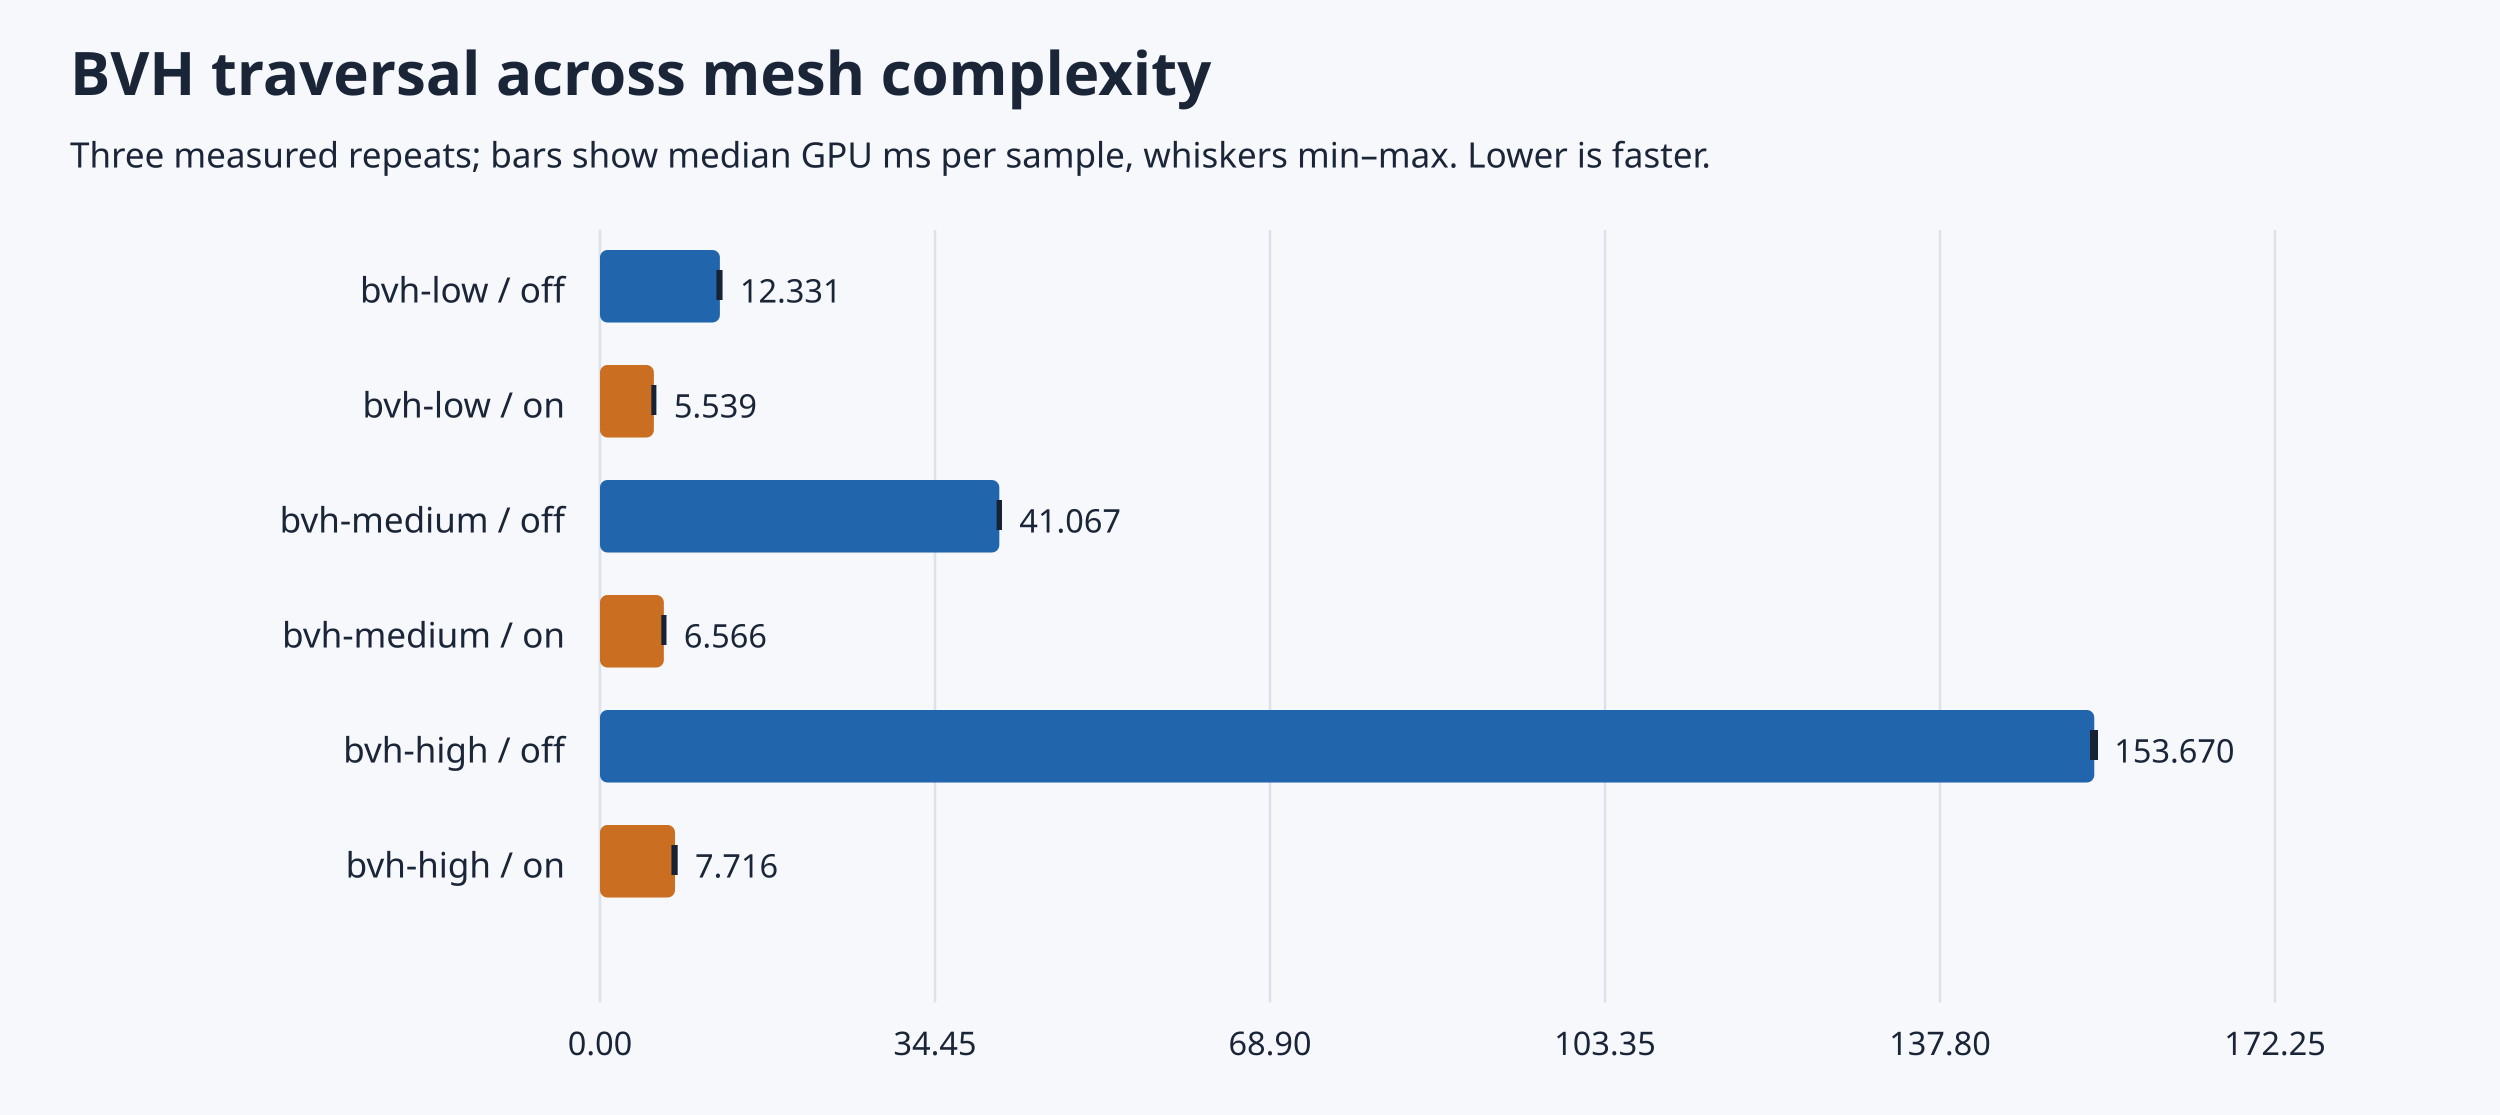
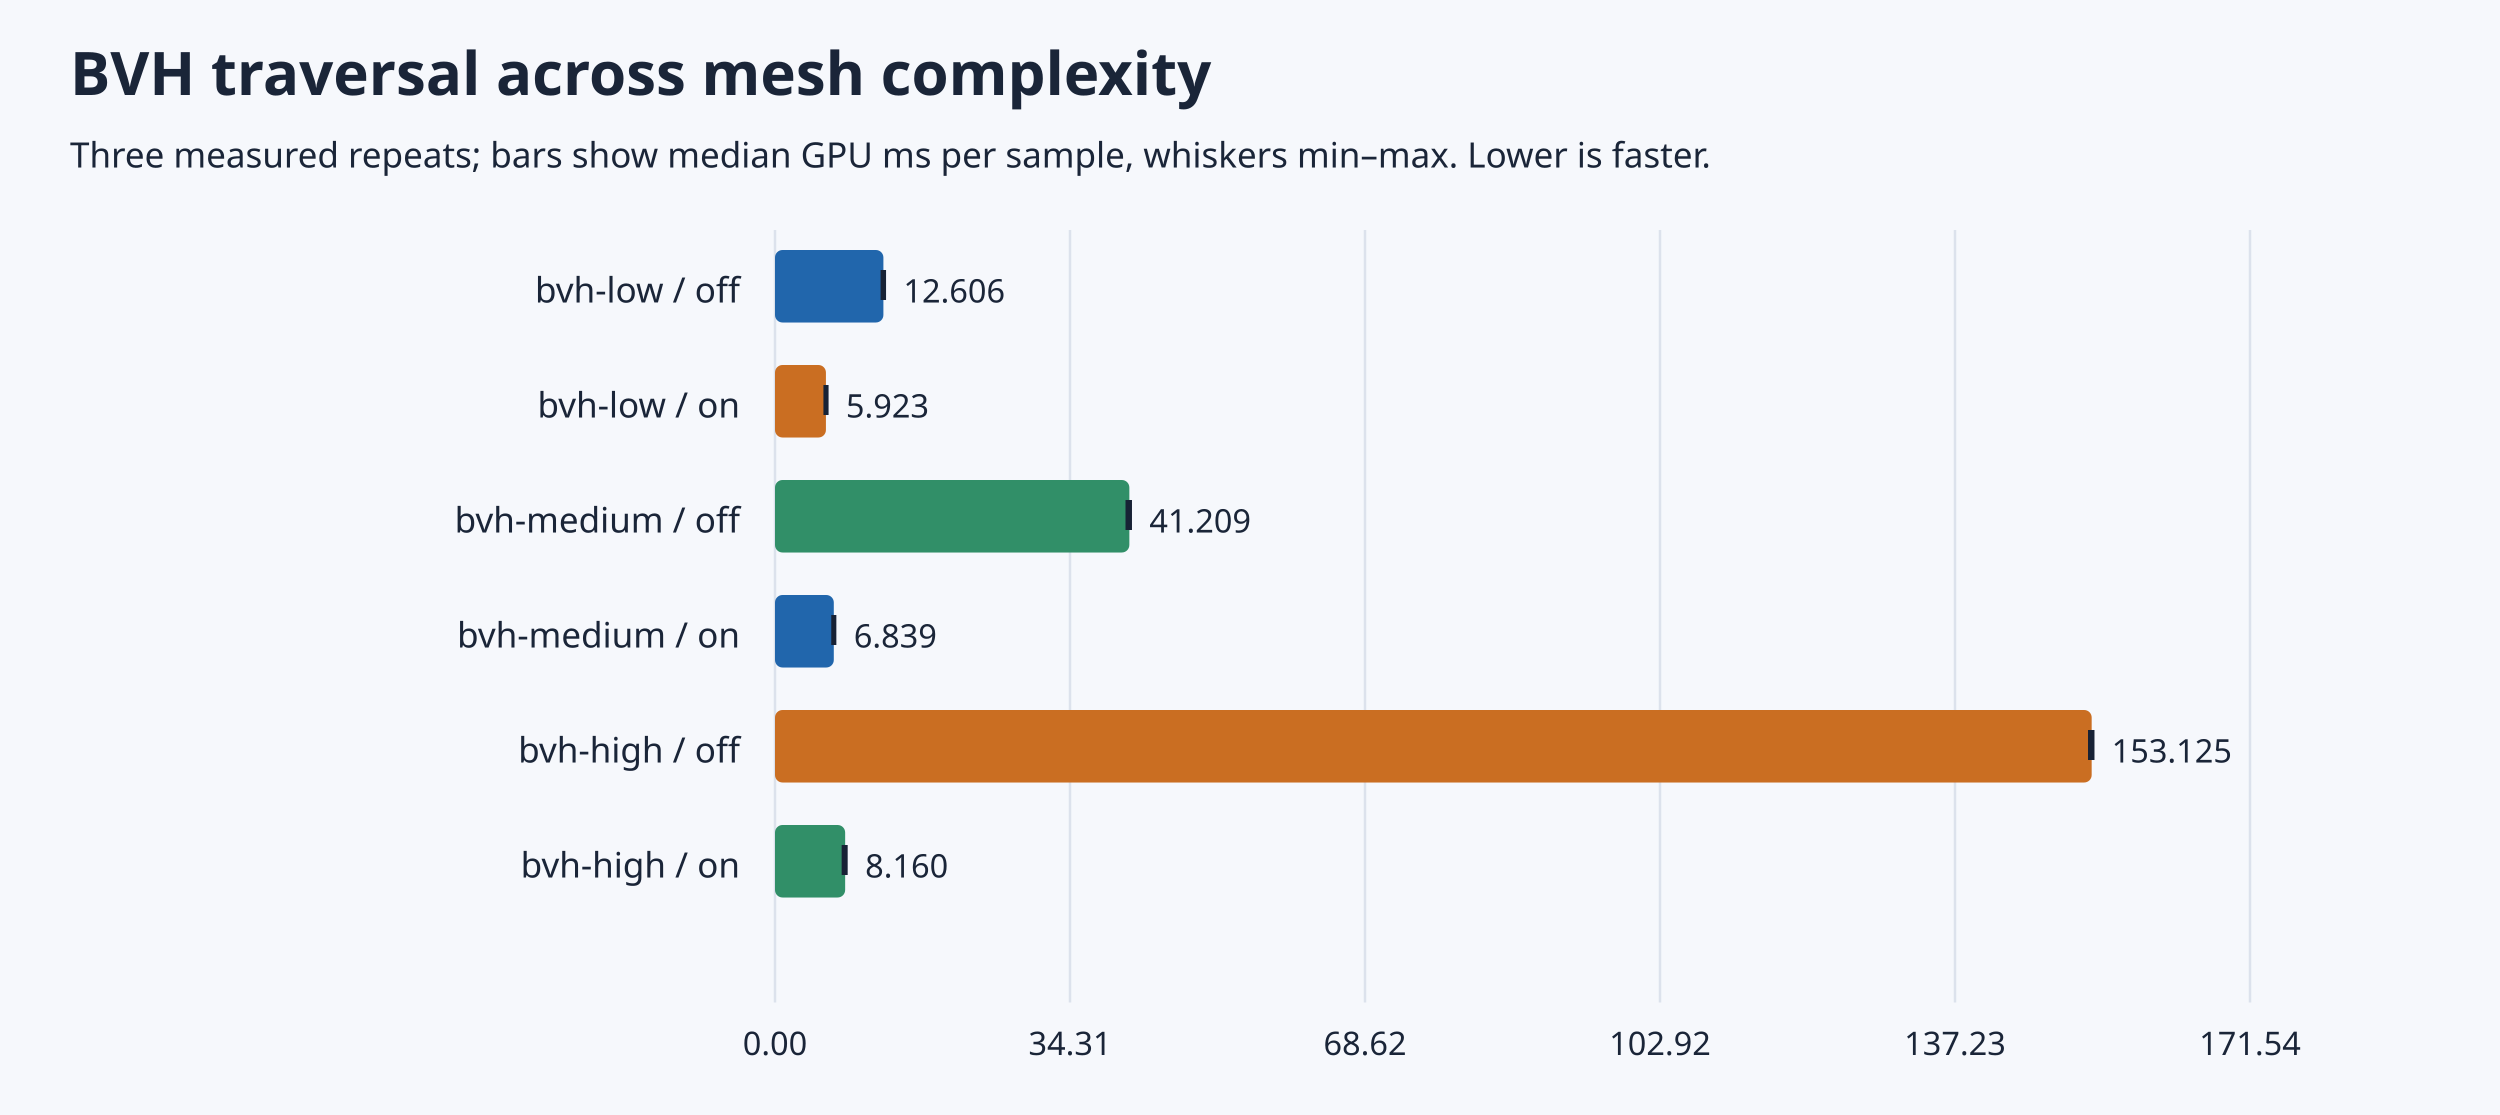
<svg xmlns="http://www.w3.org/2000/svg" width="1000" height="446" viewBox="0 0 1000 446">
  <rect width="1000" height="446" fill="#f6f8fc" />
  <g font-family="system-ui, sans-serif" fill="#1a2538">
    <text x="28" y="38" font-size="24" font-weight="600">BVH traversal across mesh complexity</text>
    <text x="28" y="67" font-size="14">Three measured repeats; bars show median GPU ms per sample, whiskers min–max. Lower is faster.</text>
-     <path d="M240.00 92 V401" stroke="#dce2ec" />
-     <text x="240.00" y="422" text-anchor="middle" font-size="13">0.00</text>
-     <path d="M374.00 92 V401" stroke="#dce2ec" />
-     <text x="374.00" y="422" text-anchor="middle" font-size="13">34.45</text>
-     <path d="M508.00 92 V401" stroke="#dce2ec" />
-     <text x="508.00" y="422" text-anchor="middle" font-size="13">68.90</text>
-     <path d="M642.00 92 V401" stroke="#dce2ec" />
-     <text x="642.00" y="422" text-anchor="middle" font-size="13">103.35</text>
-     <path d="M776.00 92 V401" stroke="#dce2ec" />
-     <text x="776.00" y="422" text-anchor="middle" font-size="13">137.80</text>
-     <path d="M910.00 92 V401" stroke="#dce2ec" />
-     <text x="910.00" y="422" text-anchor="middle" font-size="13">172.25</text>
-     <text x="226" y="121" text-anchor="end" font-size="14">bvh-low / off</text>
-     <rect x="240" y="100" width="47.96" height="29" rx="3" fill="#2166ac" />
-     <path d="M287.56 114 H288.02 M287.56 108 V120 M288.02 108 V120" stroke="#172235" stroke-width="2" />
-     <text x="295.96" y="121" font-size="13">12.331</text>
-     <text x="226" y="167" text-anchor="end" font-size="14">bvh-low / on</text>
-     <rect x="240" y="146" width="21.55" height="29" rx="3" fill="#ca6e22" />
-     <path d="M261.53 160 H261.56 M261.53 154 V166 M261.56 154 V166" stroke="#172235" stroke-width="2" />
-     <text x="269.55" y="167" font-size="13">5.539</text>
-     <text x="226" y="213" text-anchor="end" font-size="14">bvh-medium / off</text>
-     <rect x="240" y="192" width="159.73" height="29" rx="3" fill="#2166ac" />
-     <path d="M399.63 206 H399.80 M399.63 200 V212 M399.80 200 V212" stroke="#172235" stroke-width="2" />
-     <text x="407.73" y="213" font-size="13">41.067</text>
-     <text x="226" y="259" text-anchor="end" font-size="14">bvh-medium / on</text>
-     <rect x="240" y="238" width="25.54" height="29" rx="3" fill="#ca6e22" />
-     <path d="M265.52 252 H265.60 M265.52 246 V258 M265.60 246 V258" stroke="#172235" stroke-width="2" />
-     <text x="273.54" y="259" font-size="13">6.566</text>
-     <text x="226" y="305" text-anchor="end" font-size="14">bvh-high / off</text>
-     <rect x="240" y="284" width="597.71" height="29" rx="3" fill="#2166ac" />
-     <path d="M836.98 298 H838.21 M836.98 292 V304 M838.21 292 V304" stroke="#172235" stroke-width="2" />
-     <text x="845.71" y="305" font-size="13">153.670</text>
-     <text x="226" y="351" text-anchor="end" font-size="14">bvh-high / on</text>
-     <rect x="240" y="330" width="30.01" height="29" rx="3" fill="#ca6e22" />
-     <path d="M269.58 344 H270.07 M269.58 338 V350 M270.07 338 V350" stroke="#172235" stroke-width="2" />
-     <text x="278.01" y="351" font-size="13">7.716</text>
+     <path d="M310.00 92 V401" stroke="#dce2ec" />
+     <text x="310.00" y="422" text-anchor="middle" font-size="13">0.00</text>
+     <path d="M428.00 92 V401" stroke="#dce2ec" />
+     <text x="428.00" y="422" text-anchor="middle" font-size="13">34.31</text>
+     <path d="M546.00 92 V401" stroke="#dce2ec" />
+     <text x="546.00" y="422" text-anchor="middle" font-size="13">68.62</text>
+     <path d="M664.00 92 V401" stroke="#dce2ec" />
+     <text x="664.00" y="422" text-anchor="middle" font-size="13">102.92</text>
+     <path d="M782.00 92 V401" stroke="#dce2ec" />
+     <text x="782.00" y="422" text-anchor="middle" font-size="13">137.23</text>
+     <path d="M900.00 92 V401" stroke="#dce2ec" />
+     <text x="900.00" y="422" text-anchor="middle" font-size="13">171.54</text>
+     <text x="296" y="121" text-anchor="end" font-size="14">bvh-low / off</text>
+     <rect x="310" y="100" width="43.36" height="29" rx="3" fill="#2166ac" />
+     <path d="M353.23 114 H353.42 M353.23 108 V120 M353.42 108 V120" stroke="#172235" stroke-width="2" />
+     <text x="361.36" y="121" font-size="13">12.606</text>
+     <text x="296" y="167" text-anchor="end" font-size="14">bvh-low / on</text>
+     <rect x="310" y="146" width="20.37" height="29" rx="3" fill="#ca6e22" />
+     <path d="M330.37 160 H330.43 M330.37 154 V166 M330.43 154 V166" stroke="#172235" stroke-width="2" />
+     <text x="338.37" y="167" font-size="13">5.923</text>
+     <text x="296" y="213" text-anchor="end" font-size="14">bvh-medium / off</text>
+     <rect x="310" y="192" width="141.74" height="29" rx="3" fill="#318f68" />
+     <path d="M451.20 206 H451.79 M451.20 200 V212 M451.79 200 V212" stroke="#172235" stroke-width="2" />
+     <text x="459.74" y="213" font-size="13">41.209</text>
+     <text x="296" y="259" text-anchor="end" font-size="14">bvh-medium / on</text>
+     <rect x="310" y="238" width="23.52" height="29" rx="3" fill="#2166ac" />
+     <path d="M333.50 252 H333.54 M333.50 246 V258 M333.54 246 V258" stroke="#172235" stroke-width="2" />
+     <text x="341.52" y="259" font-size="13">6.839</text>
+     <text x="296" y="305" text-anchor="end" font-size="14">bvh-high / off</text>
+     <rect x="310" y="284" width="526.67" height="29" rx="3" fill="#ca6e22" />
+     <path d="M836.20 298 H836.79 M836.20 292 V304 M836.79 292 V304" stroke="#172235" stroke-width="2" />
+     <text x="844.67" y="305" font-size="13">153.125</text>
+     <text x="296" y="351" text-anchor="end" font-size="14">bvh-high / on</text>
+     <rect x="310" y="330" width="28.06" height="29" rx="3" fill="#318f68" />
+     <path d="M337.66 344 H338.07 M337.66 338 V350 M338.07 338 V350" stroke="#172235" stroke-width="2" />
+     <text x="346.06" y="351" font-size="13">8.160</text>
  </g>
</svg>
